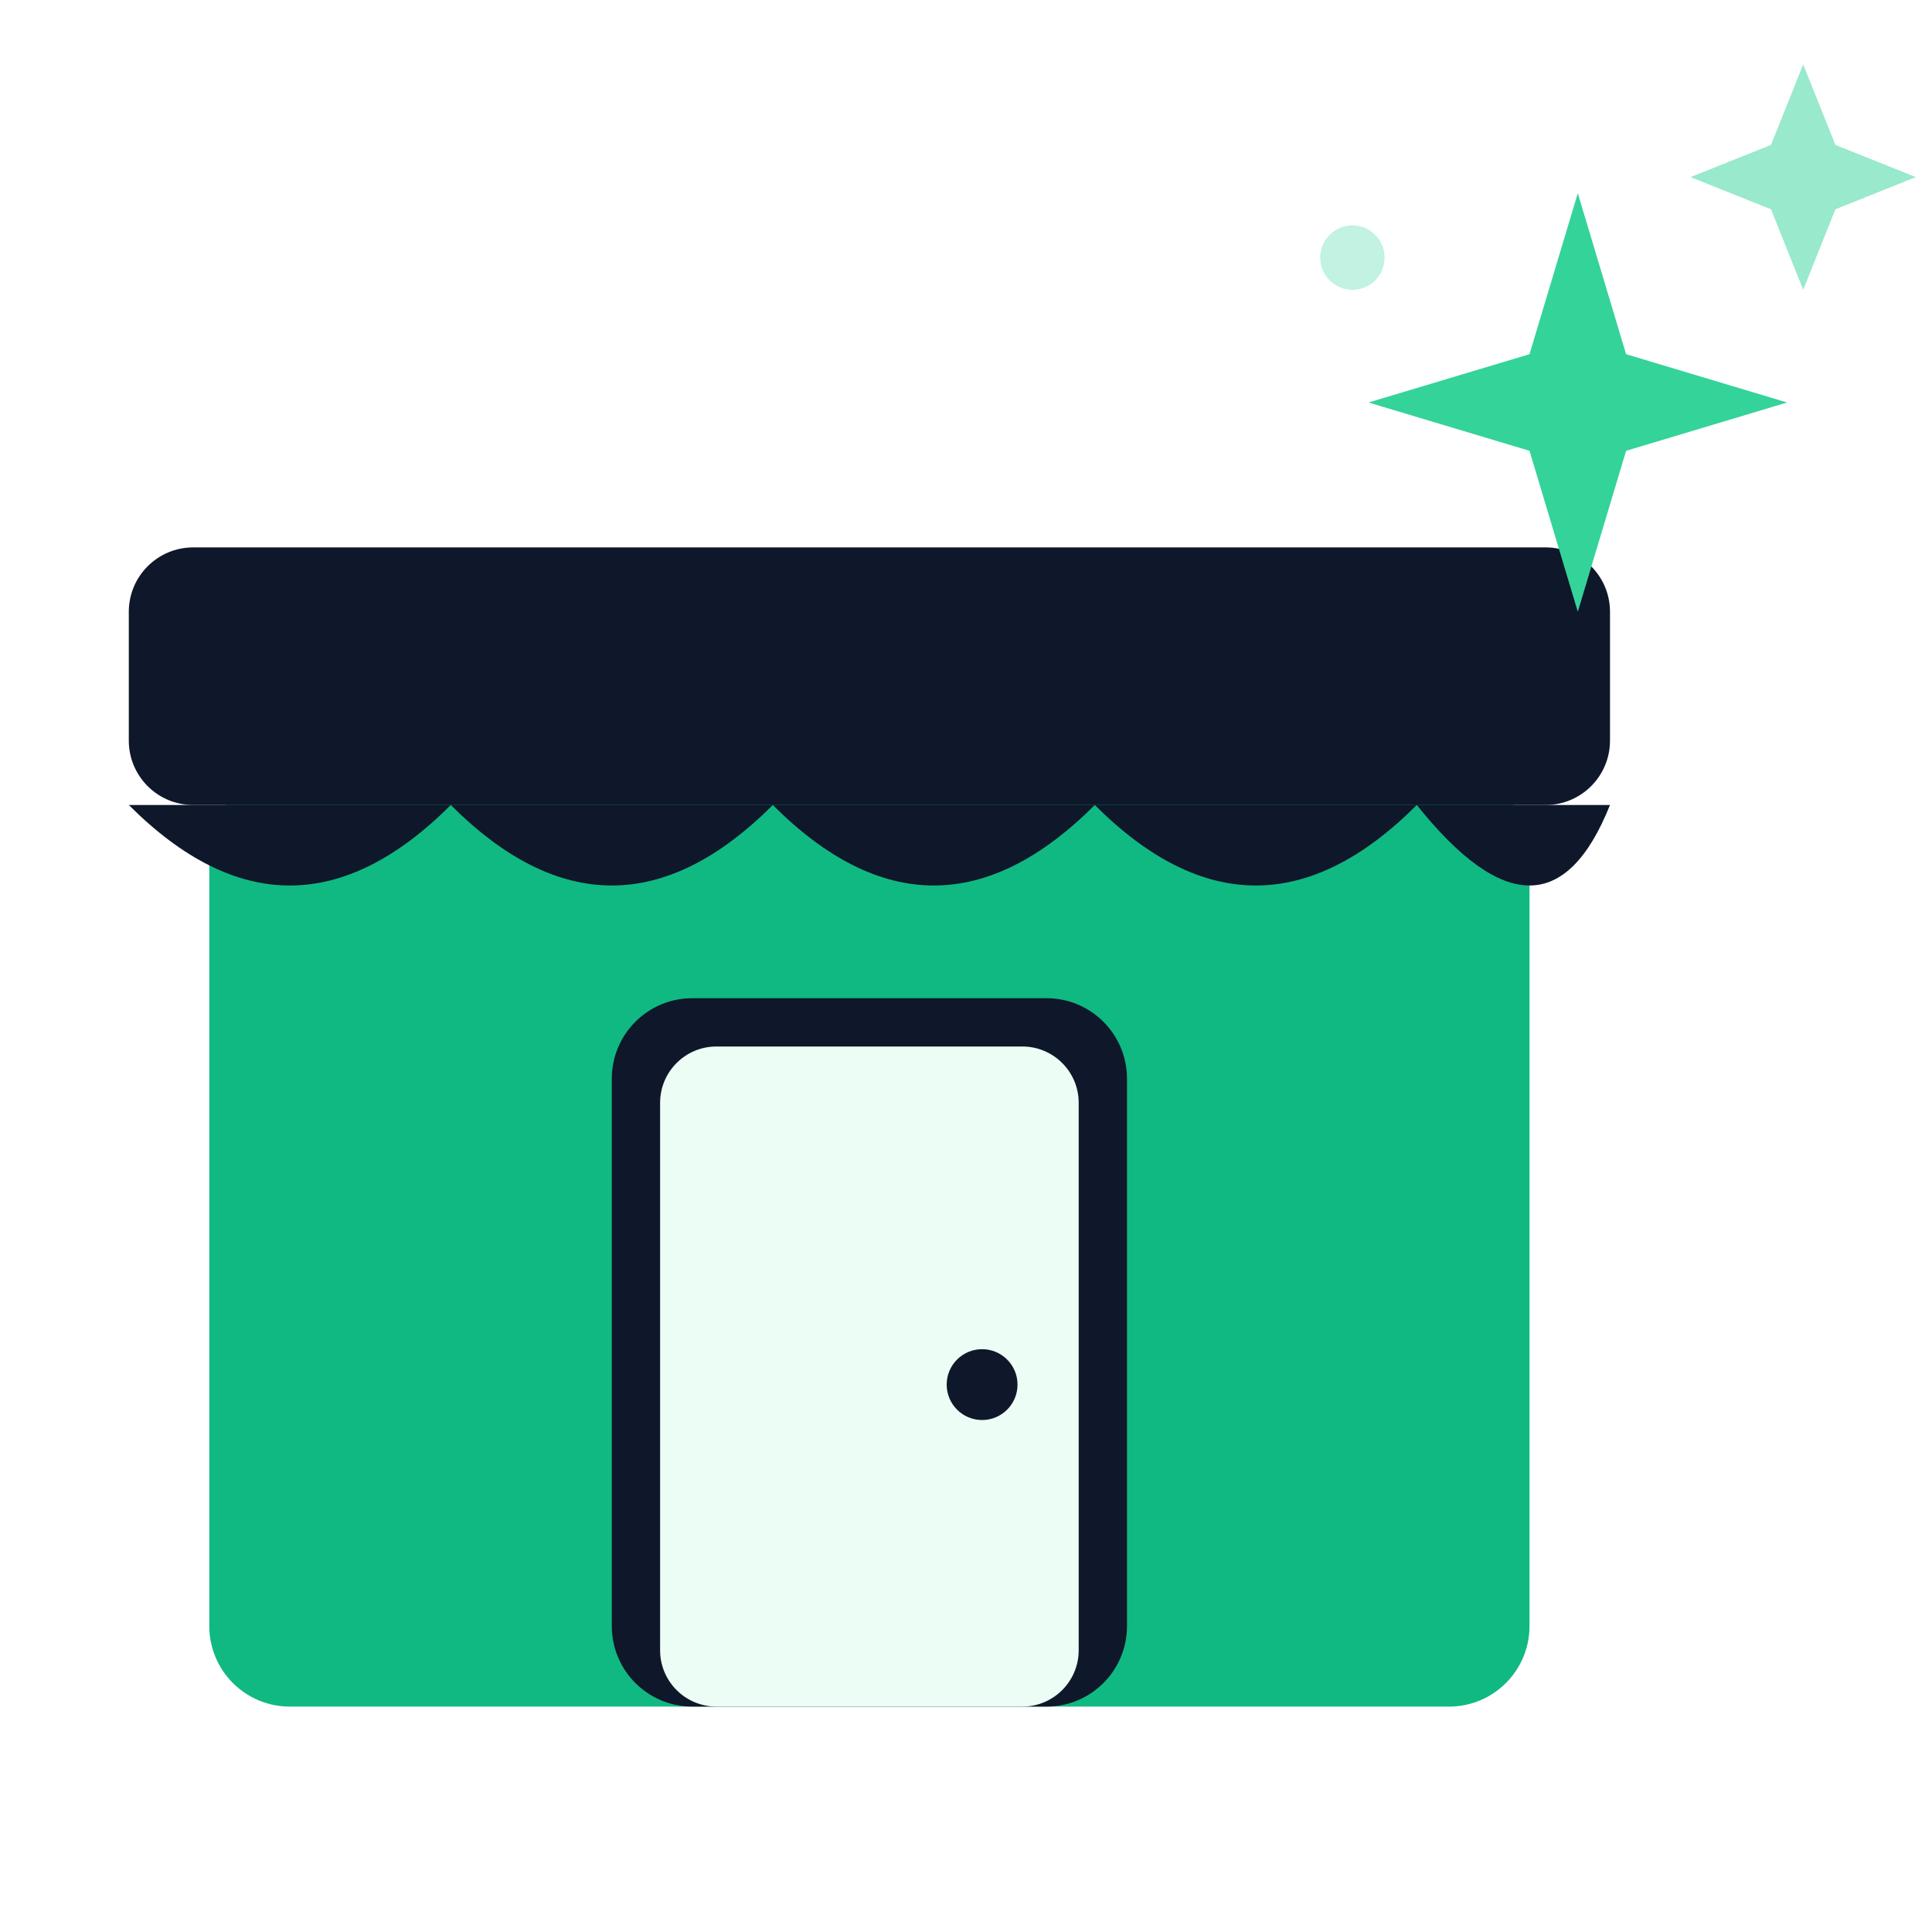
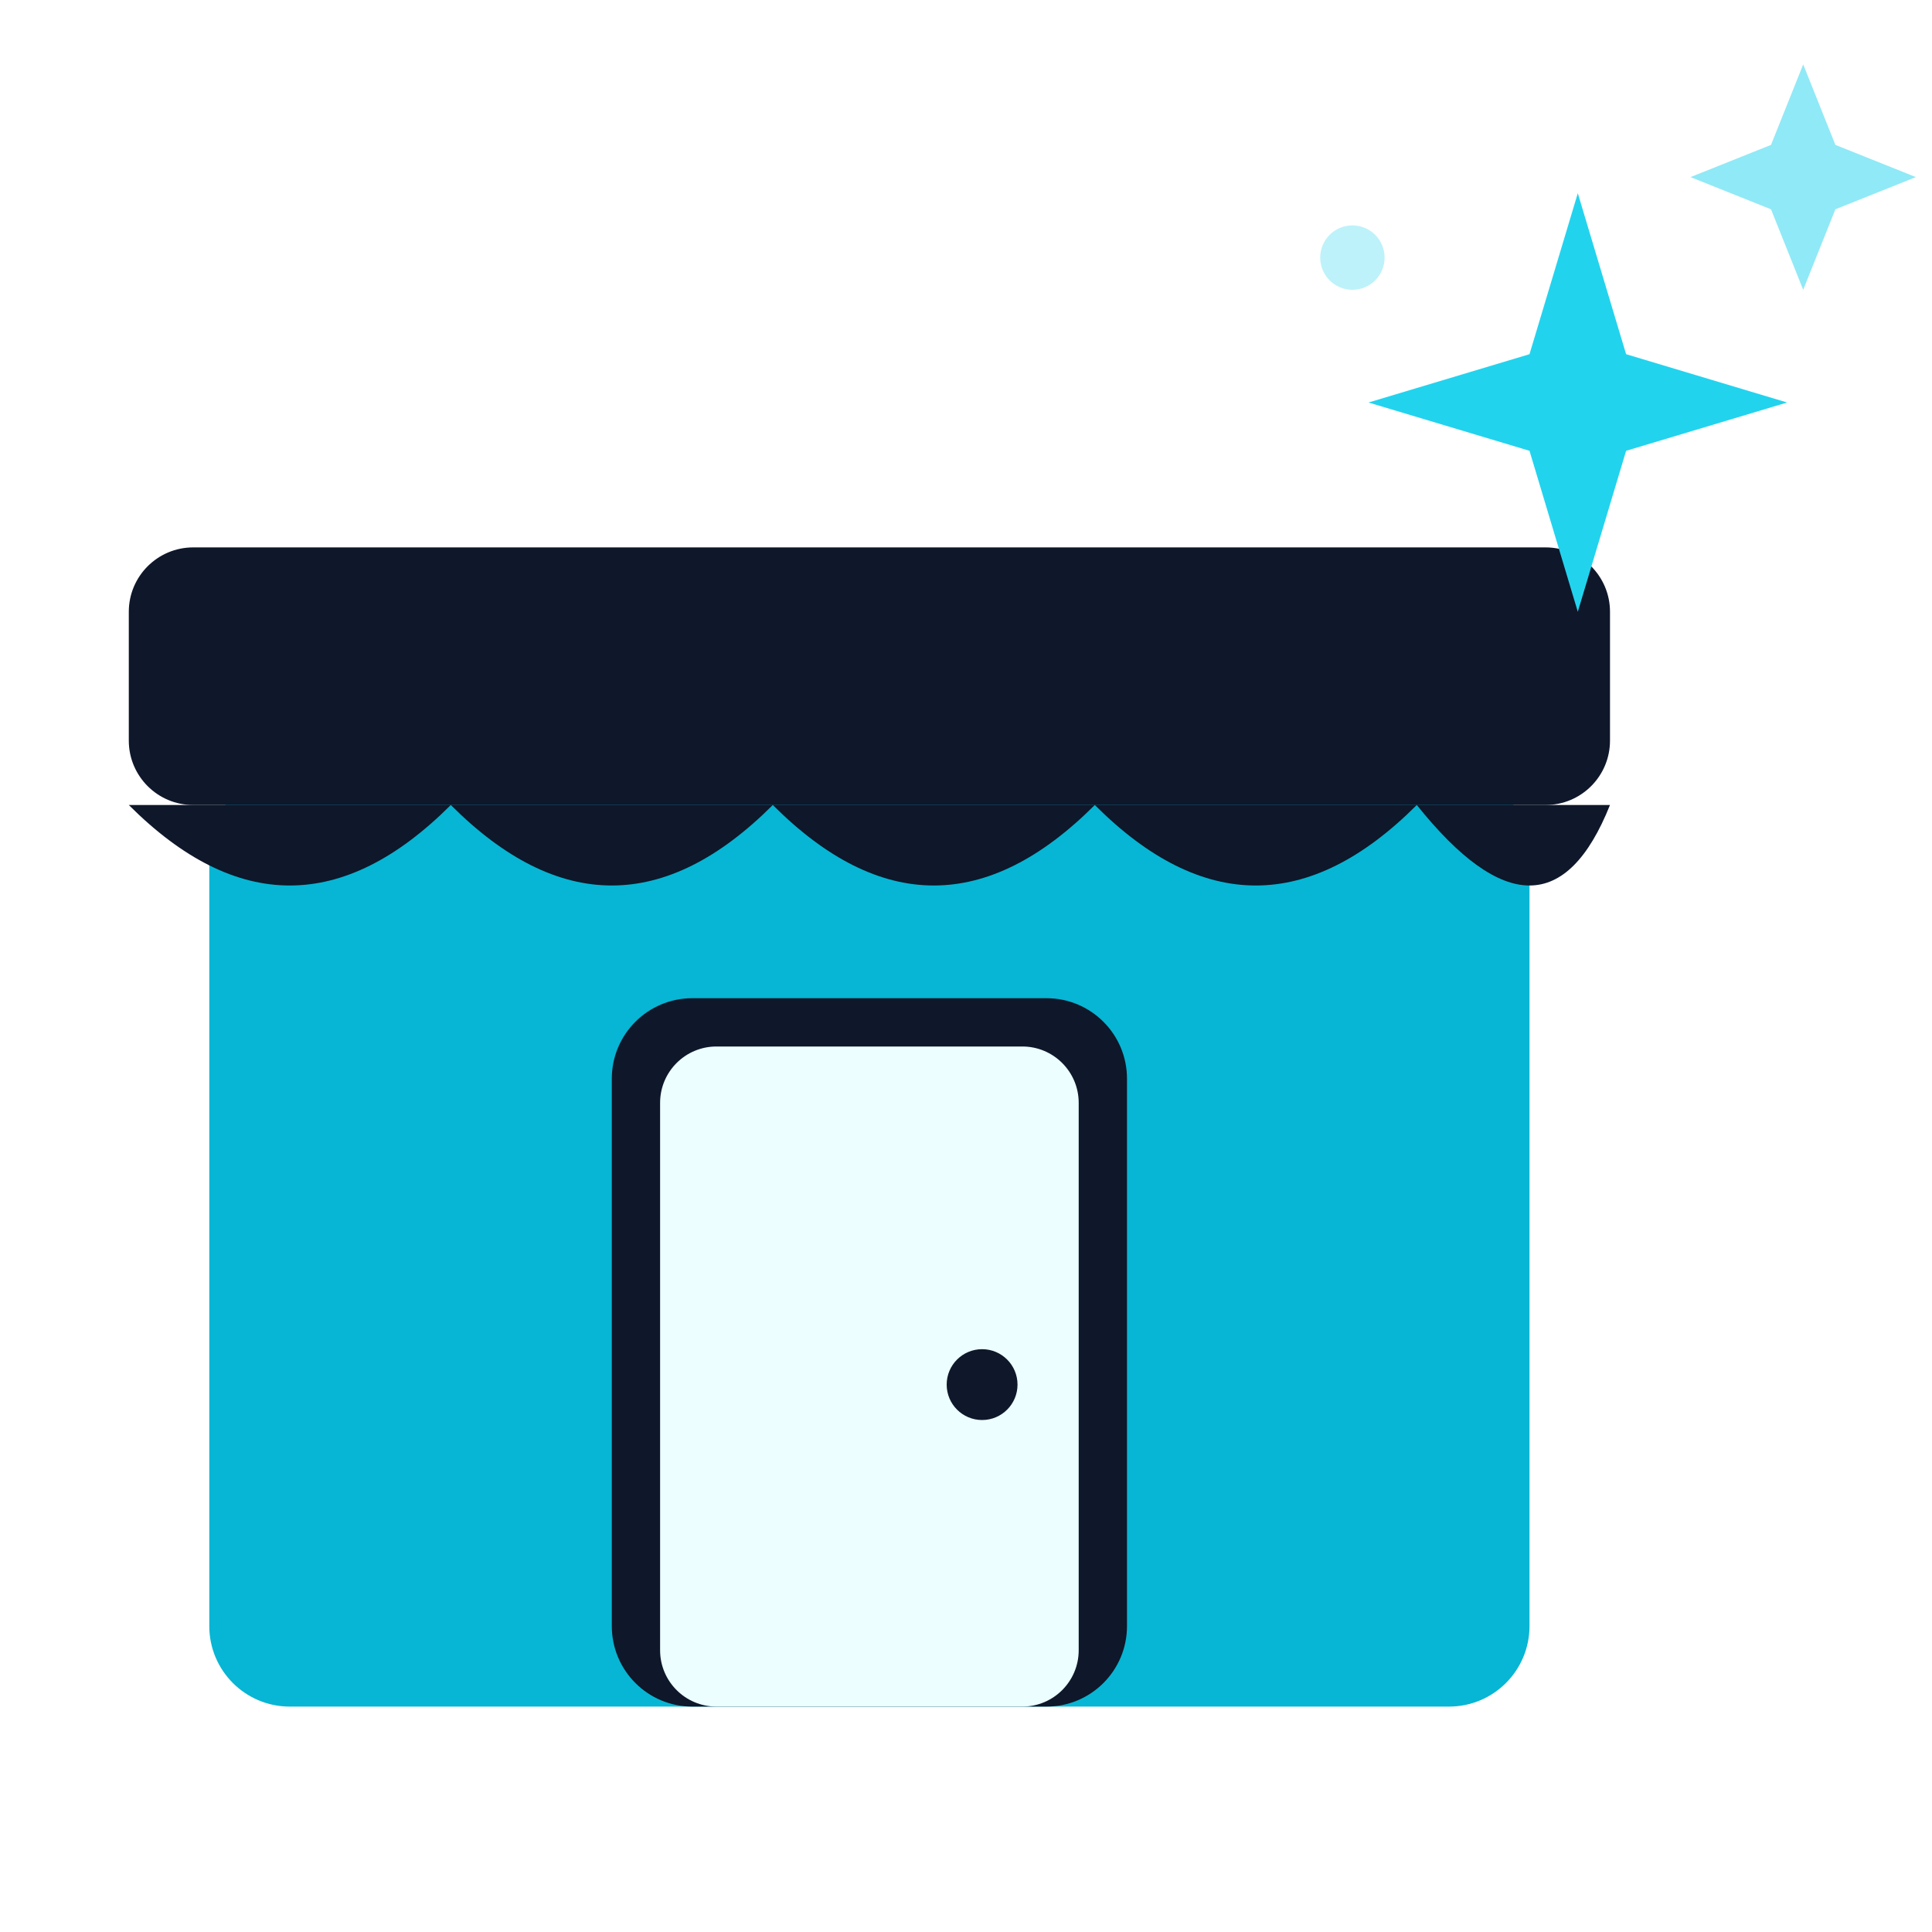
<svg xmlns="http://www.w3.org/2000/svg" viewBox="0 0 120 120" fill="none">
-   <rect x="13" y="48" width="82" height="58" rx="5" fill="#10B981" />
+   <rect x="13" y="48" width="82" height="58" rx="5" fill="#06B6D4" />
  <rect x="8" y="34" width="92" height="16" rx="4" fill="#0F172A" />
  <path d="M8 50 Q18 60, 28 50 Q38 60, 48 50 Q58 60, 68 50 Q78 60, 88 50 Q96 60, 100 50" fill="#0F172A" />
  <rect x="38" y="62" width="32" height="44" rx="5" fill="#0F172A" />
-   <rect x="41" y="65" width="26" height="41" rx="3.5" fill="#ECFDF5" />
+   <rect x="41" y="65" width="26" height="41" rx="3.5" fill="#ECFEFF" />
  <circle cx="61" cy="86" r="2.2" fill="#0F172A" />
-   <path d="M98 12 L101 22 L111 25 L101 28 L98 38 L95 28 L85 25 L95 22Z" fill="#34D399" />
-   <path d="M112 4 L114 9 L119 11 L114 13 L112 18 L110 13 L105 11 L110 9Z" fill="#34D399" opacity="0.5" />
-   <circle cx="84" cy="16" r="2" fill="#34D399" opacity="0.3" />
+   <path d="M98 12 L101 22 L111 25 L101 28 L98 38 L95 28 L85 25 L95 22Z" fill="#22D3EE" />
+   <path d="M112 4 L114 9 L119 11 L114 13 L112 18 L110 13 L105 11 L110 9Z" fill="#22D3EE" opacity="0.5" />
+   <circle cx="84" cy="16" r="2" fill="#22D3EE" opacity="0.3" />
</svg>
